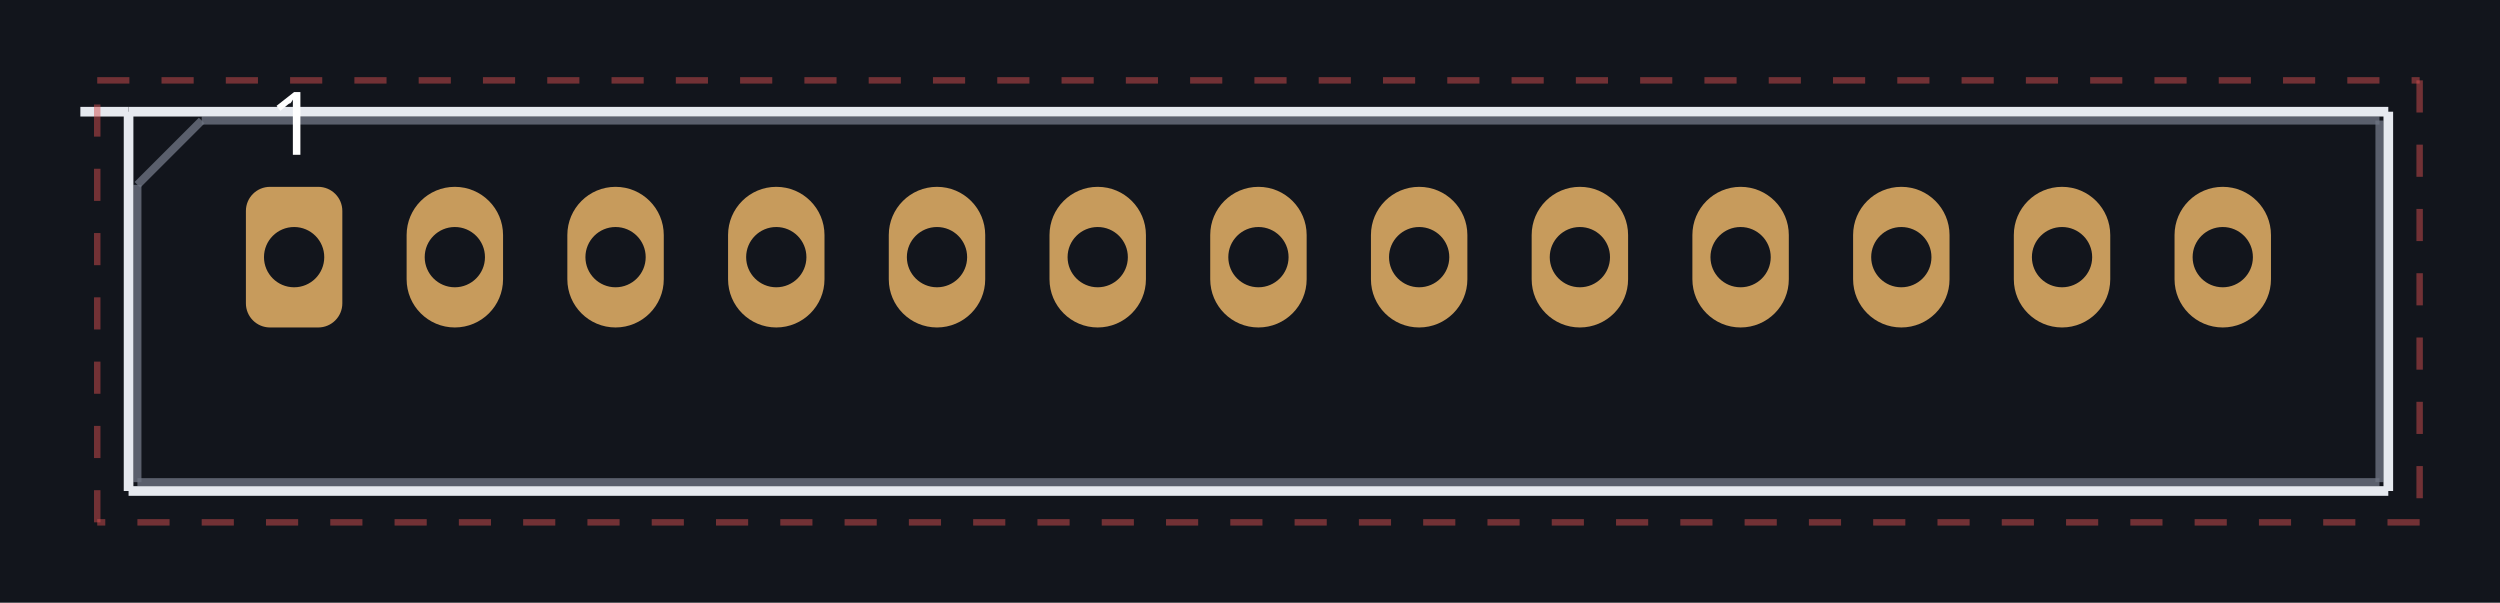
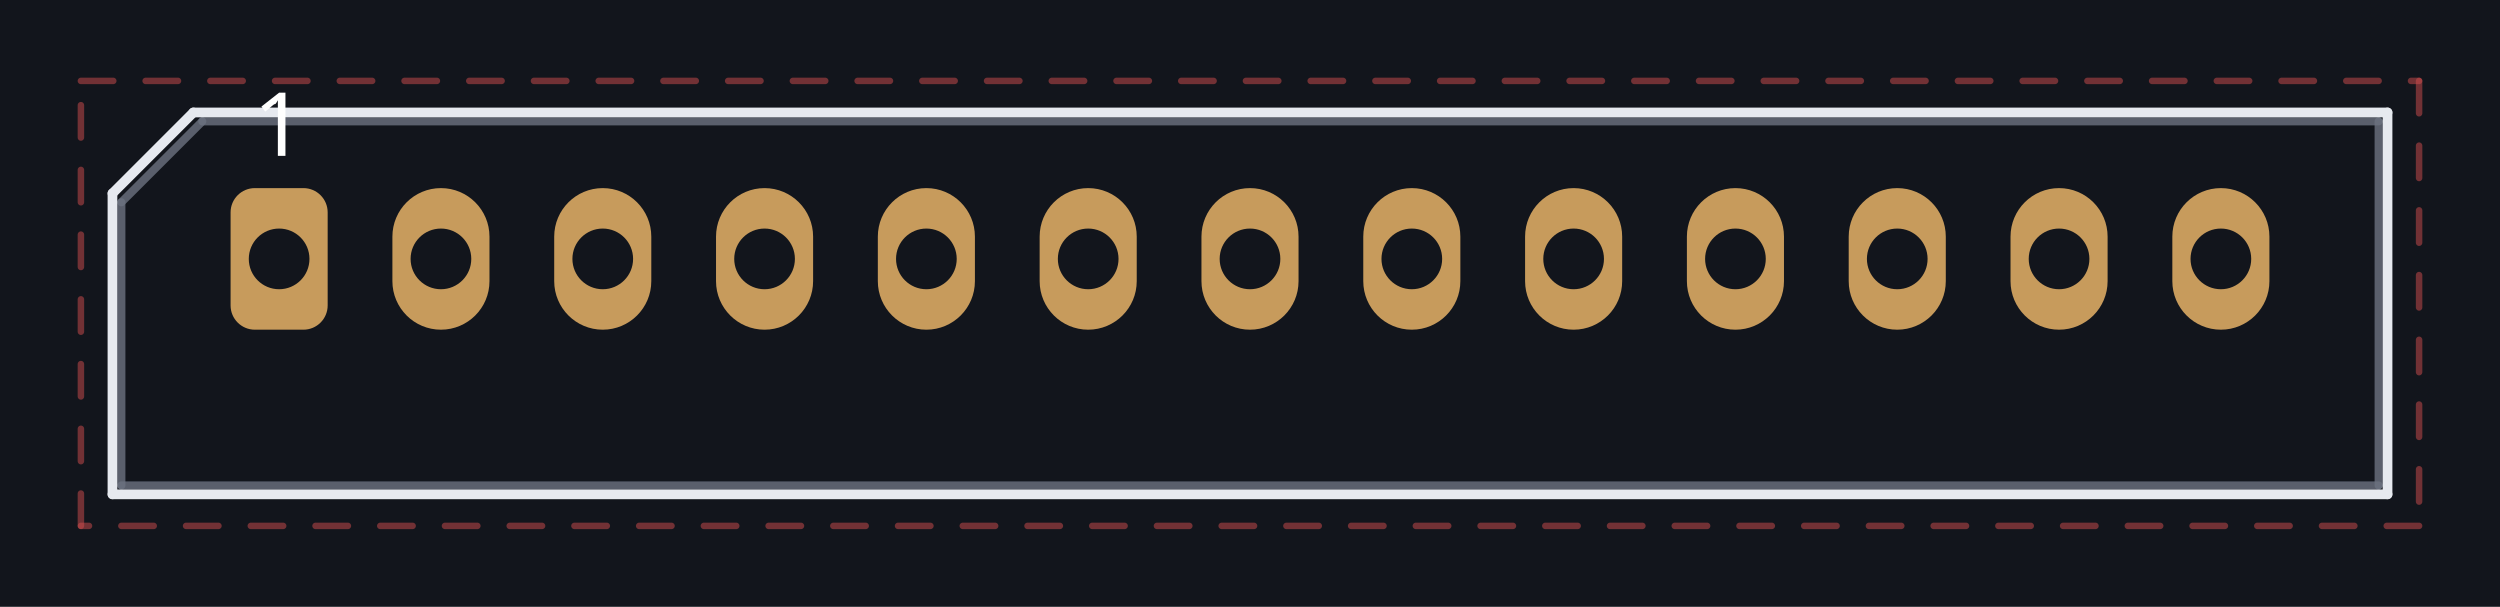
- <svg xmlns="http://www.w3.org/2000/svg" viewBox="-3.66 -3.20 31.11 7.50" preserveAspectRatio="xMidYMid meet" style="width:100%;height:100%">
-   <rect x="-3.66" y="-3.20" width="31.11" height="7.50" fill="#12151c" />
-   <line x1="-1.150" y1="-1.700" x2="25.950" y2="-1.700" stroke="#6b7280" stroke-width="0.100" opacity="0.8" />
-   <line x1="25.950" y1="-1.700" x2="25.950" y2="2.800" stroke="#6b7280" stroke-width="0.100" opacity="0.8" />
-   <line x1="25.950" y1="2.800" x2="-1.950" y2="2.800" stroke="#6b7280" stroke-width="0.100" opacity="0.8" />
-   <line x1="-1.950" y1="2.800" x2="-1.950" y2="-0.900" stroke="#6b7280" stroke-width="0.100" opacity="0.8" />
-   <line x1="-1.950" y1="-0.900" x2="-1.150" y2="-1.700" stroke="#6b7280" stroke-width="0.100" opacity="0.8" />
-   <line x1="-2.060" y1="-1.810" x2="26.060" y2="-1.810" stroke="#e6e9ef" stroke-width="0.120" opacity="1" />
-   <line x1="26.060" y1="-1.810" x2="26.060" y2="2.910" stroke="#e6e9ef" stroke-width="0.120" opacity="1" />
-   <line x1="26.060" y1="2.910" x2="-2.060" y2="2.910" stroke="#e6e9ef" stroke-width="0.120" opacity="1" />
-   <line x1="-2.060" y1="2.910" x2="-2.060" y2="-1.810" stroke="#e6e9ef" stroke-width="0.120" opacity="1" />
-   <line x1="-2.060" y1="-1.810" x2="-2.660" y2="-1.810" stroke="#e6e9ef" stroke-width="0.120" opacity="1" />
-   <line x1="-2.450" y1="-2.200" x2="26.450" y2="-2.200" stroke="#d24d4d" stroke-width="0.080" opacity="0.5" stroke-dasharray="0.4 0.4" />
-   <line x1="26.450" y1="-2.200" x2="26.450" y2="3.300" stroke="#d24d4d" stroke-width="0.080" opacity="0.5" stroke-dasharray="0.4 0.4" />
-   <line x1="26.450" y1="3.300" x2="-2.450" y2="3.300" stroke="#d24d4d" stroke-width="0.080" opacity="0.5" stroke-dasharray="0.4 0.4" />
-   <line x1="-2.450" y1="3.300" x2="-2.450" y2="-2.200" stroke="#d24d4d" stroke-width="0.080" opacity="0.5" stroke-dasharray="0.4 0.4" />
+ <svg xmlns="http://www.w3.org/2000/svg" viewBox="-3.45 -3.20 30.90 7.50" preserveAspectRatio="xMidYMid meet" style="width:100%;height:100%">
+   <rect x="-3.45" y="-3.20" width="30.90" height="7.50" fill="#12151c" />
+   <line x1="-0.950" y1="-1.700" x2="25.950" y2="-1.700" stroke="#6b7280" stroke-width="0.100" stroke-linecap="round" opacity="0.8" />
+   <line x1="25.950" y1="-1.700" x2="25.950" y2="2.800" stroke="#6b7280" stroke-width="0.100" stroke-linecap="round" opacity="0.8" />
+   <line x1="25.950" y1="2.800" x2="-1.950" y2="2.800" stroke="#6b7280" stroke-width="0.100" stroke-linecap="round" opacity="0.8" />
+   <line x1="-1.950" y1="2.800" x2="-1.950" y2="-0.700" stroke="#6b7280" stroke-width="0.100" stroke-linecap="round" opacity="0.8" />
+   <line x1="-1.950" y1="-0.700" x2="-0.950" y2="-1.700" stroke="#6b7280" stroke-width="0.100" stroke-linecap="round" opacity="0.8" />
+   <line x1="-1.060" y1="-1.810" x2="26.060" y2="-1.810" stroke="#e6e9ef" stroke-width="0.120" stroke-linecap="round" opacity="1" />
+   <line x1="26.060" y1="-1.810" x2="26.060" y2="2.910" stroke="#e6e9ef" stroke-width="0.120" stroke-linecap="round" opacity="1" />
+   <line x1="26.060" y1="2.910" x2="-2.060" y2="2.910" stroke="#e6e9ef" stroke-width="0.120" stroke-linecap="round" opacity="1" />
+   <line x1="-2.060" y1="2.910" x2="-2.060" y2="-0.810" stroke="#e6e9ef" stroke-width="0.120" stroke-linecap="round" opacity="1" />
+   <line x1="-2.060" y1="-0.810" x2="-1.060" y2="-1.810" stroke="#e6e9ef" stroke-width="0.120" stroke-linecap="round" opacity="1" />
+   <line x1="-2.450" y1="-2.200" x2="26.450" y2="-2.200" stroke="#d24d4d" stroke-width="0.080" stroke-linecap="round" opacity="0.5" stroke-dasharray="0.4 0.4" />
+   <line x1="26.450" y1="-2.200" x2="26.450" y2="3.300" stroke="#d24d4d" stroke-width="0.080" stroke-linecap="round" opacity="0.5" stroke-dasharray="0.4 0.4" />
+   <line x1="26.450" y1="3.300" x2="-2.450" y2="3.300" stroke="#d24d4d" stroke-width="0.080" stroke-linecap="round" opacity="0.5" stroke-dasharray="0.4 0.4" />
+   <line x1="-2.450" y1="3.300" x2="-2.450" y2="-2.200" stroke="#d24d4d" stroke-width="0.080" stroke-linecap="round" opacity="0.5" stroke-dasharray="0.4 0.4" />
  <rect x="-0.600" y="-0.875" width="1.200" height="1.750" rx="0.300" fill="#c79b5c" />
  <circle cx="0.000" cy="0.000" r="0.375" fill="#12151c" />
  <text x="0.000" y="-1.275" fill="#ffffff" font-size="1.1" text-anchor="middle" font-family="sans-serif">1</text>
  <rect x="1.400" y="-0.875" width="1.200" height="1.750" rx="0.600" fill="#c79b5c" />
  <circle cx="2.000" cy="0.000" r="0.375" fill="#12151c" />
  <rect x="3.400" y="-0.875" width="1.200" height="1.750" rx="0.600" fill="#c79b5c" />
  <circle cx="4.000" cy="0.000" r="0.375" fill="#12151c" />
  <rect x="5.400" y="-0.875" width="1.200" height="1.750" rx="0.600" fill="#c79b5c" />
  <circle cx="6.000" cy="0.000" r="0.375" fill="#12151c" />
  <rect x="7.400" y="-0.875" width="1.200" height="1.750" rx="0.600" fill="#c79b5c" />
  <circle cx="8.000" cy="0.000" r="0.375" fill="#12151c" />
  <rect x="9.400" y="-0.875" width="1.200" height="1.750" rx="0.600" fill="#c79b5c" />
  <circle cx="10.000" cy="0.000" r="0.375" fill="#12151c" />
  <rect x="11.400" y="-0.875" width="1.200" height="1.750" rx="0.600" fill="#c79b5c" />
  <circle cx="12.000" cy="0.000" r="0.375" fill="#12151c" />
  <rect x="13.400" y="-0.875" width="1.200" height="1.750" rx="0.600" fill="#c79b5c" />
  <circle cx="14.000" cy="0.000" r="0.375" fill="#12151c" />
  <rect x="15.400" y="-0.875" width="1.200" height="1.750" rx="0.600" fill="#c79b5c" />
  <circle cx="16.000" cy="0.000" r="0.375" fill="#12151c" />
  <rect x="17.400" y="-0.875" width="1.200" height="1.750" rx="0.600" fill="#c79b5c" />
  <circle cx="18.000" cy="0.000" r="0.375" fill="#12151c" />
  <rect x="19.400" y="-0.875" width="1.200" height="1.750" rx="0.600" fill="#c79b5c" />
  <circle cx="20.000" cy="0.000" r="0.375" fill="#12151c" />
  <rect x="21.400" y="-0.875" width="1.200" height="1.750" rx="0.600" fill="#c79b5c" />
  <circle cx="22.000" cy="0.000" r="0.375" fill="#12151c" />
  <rect x="23.400" y="-0.875" width="1.200" height="1.750" rx="0.600" fill="#c79b5c" />
  <circle cx="24.000" cy="0.000" r="0.375" fill="#12151c" />
</svg>
